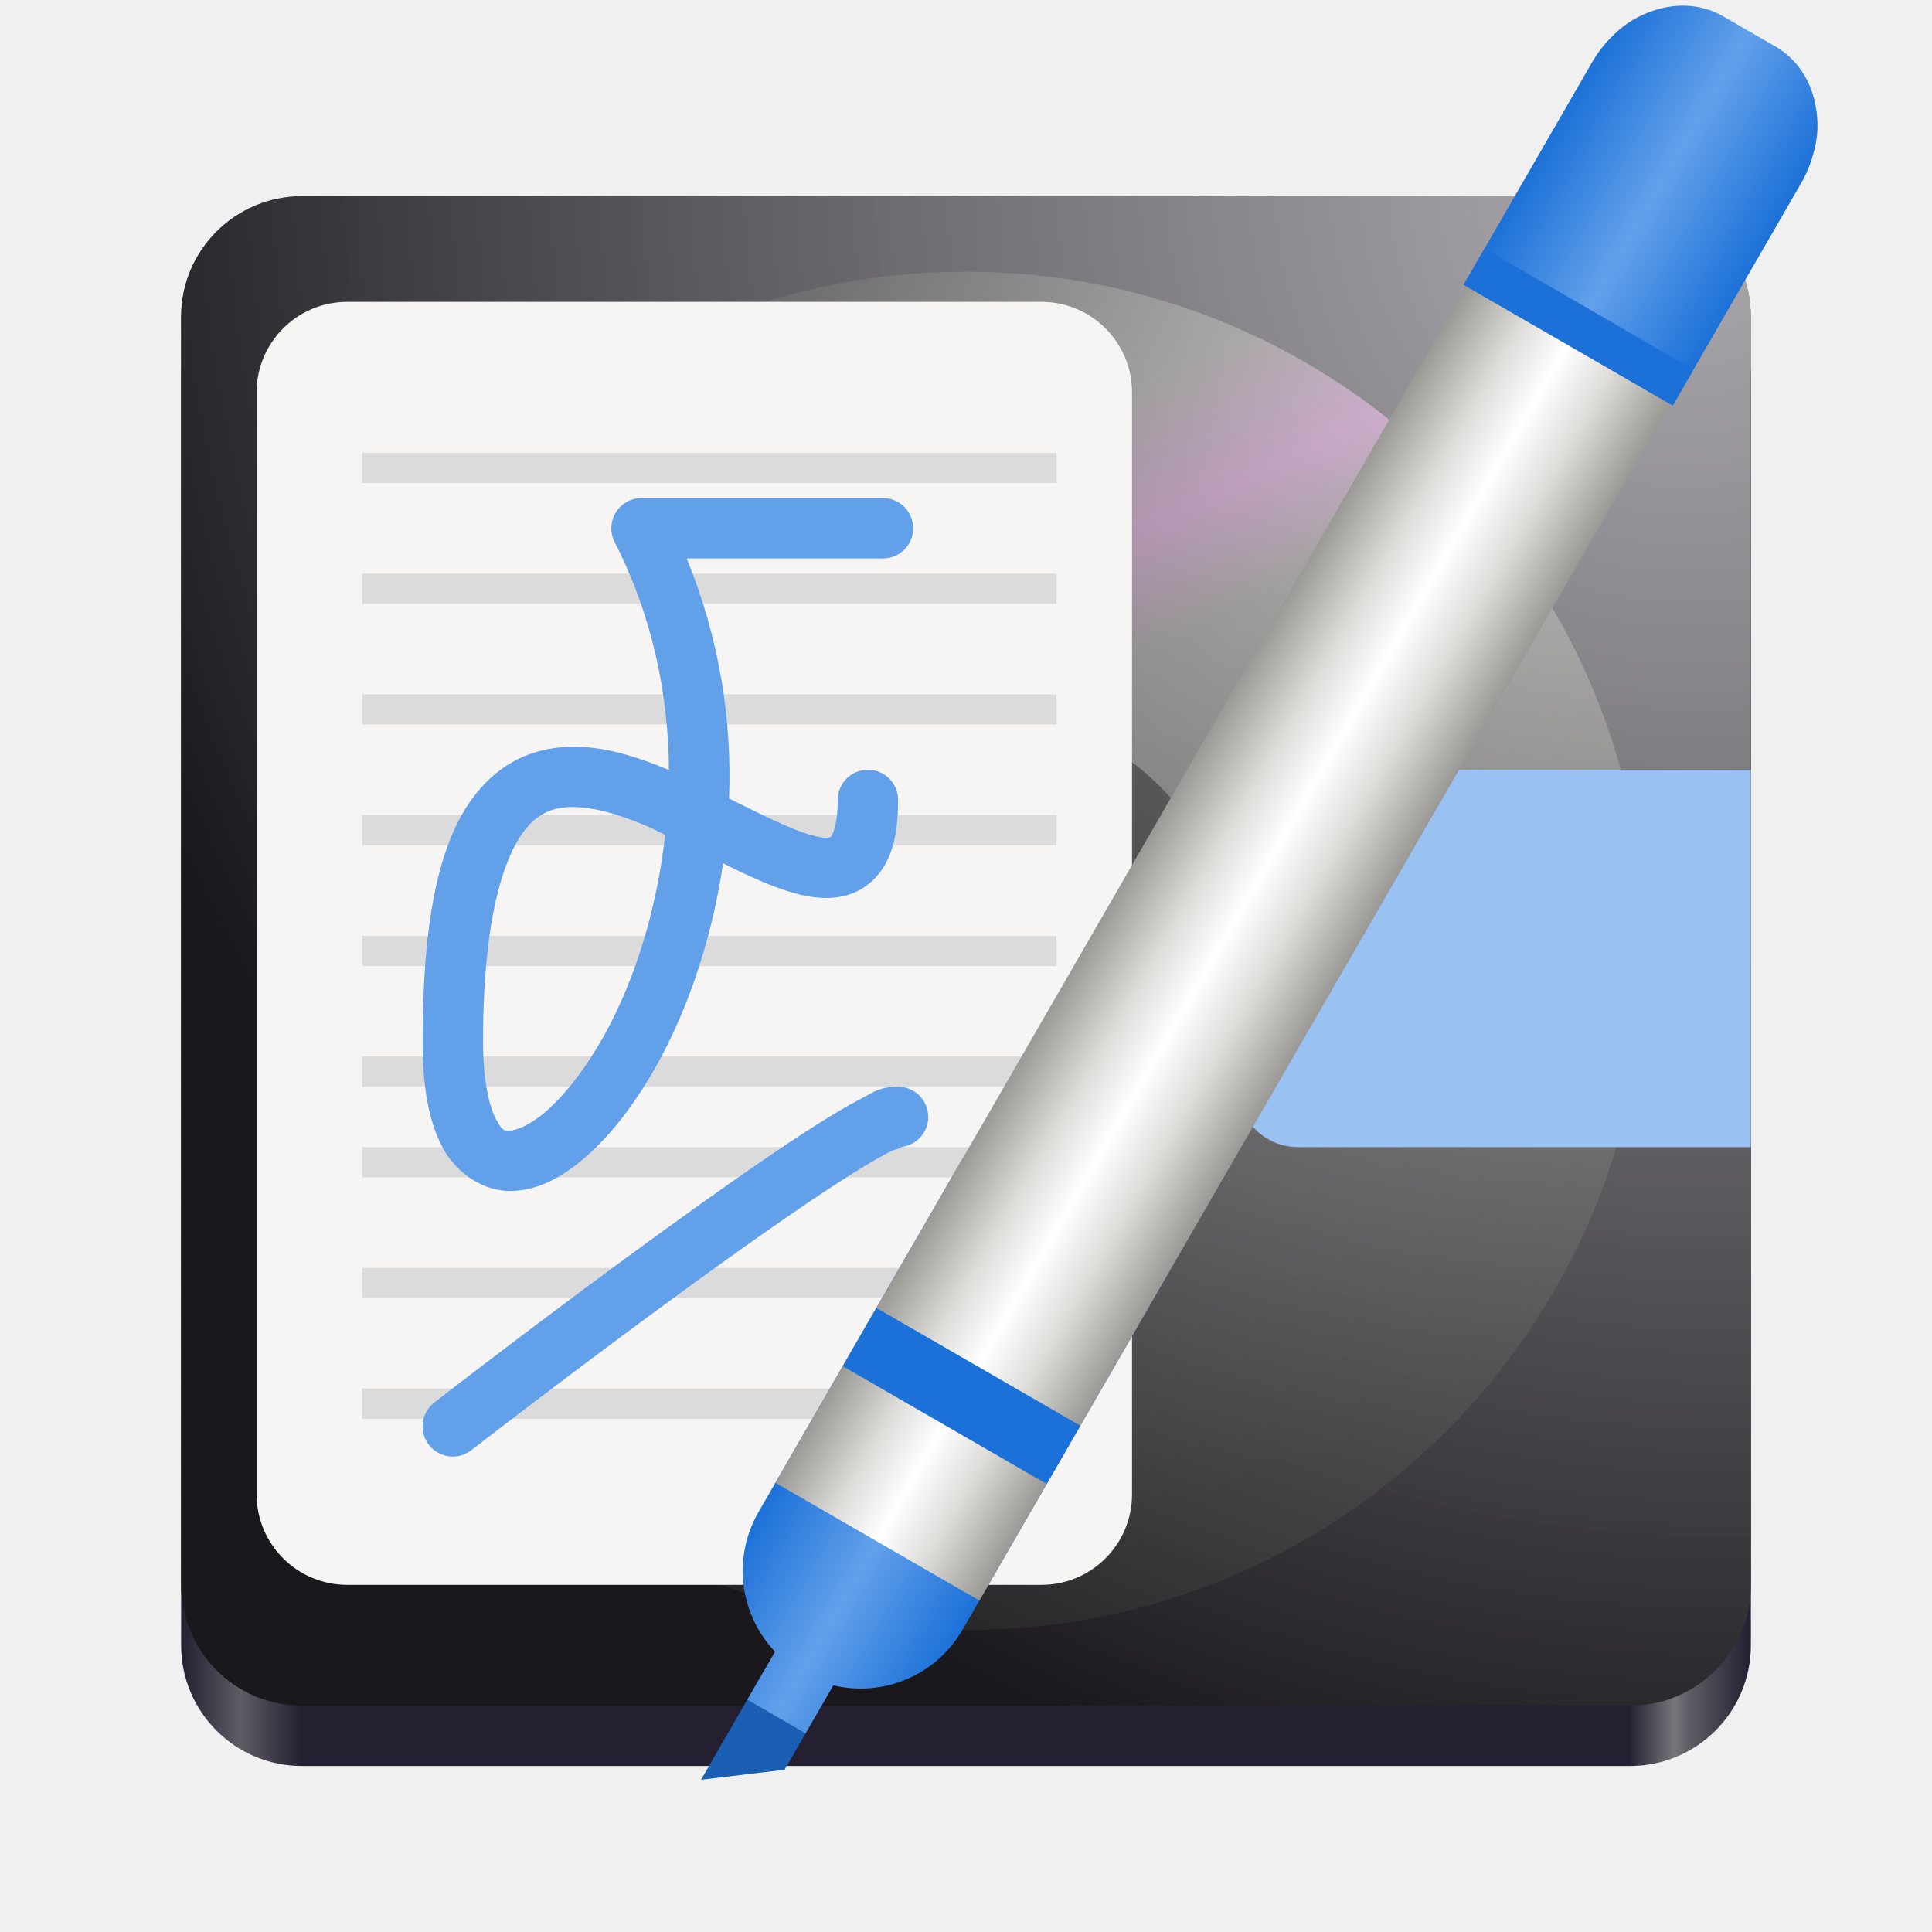
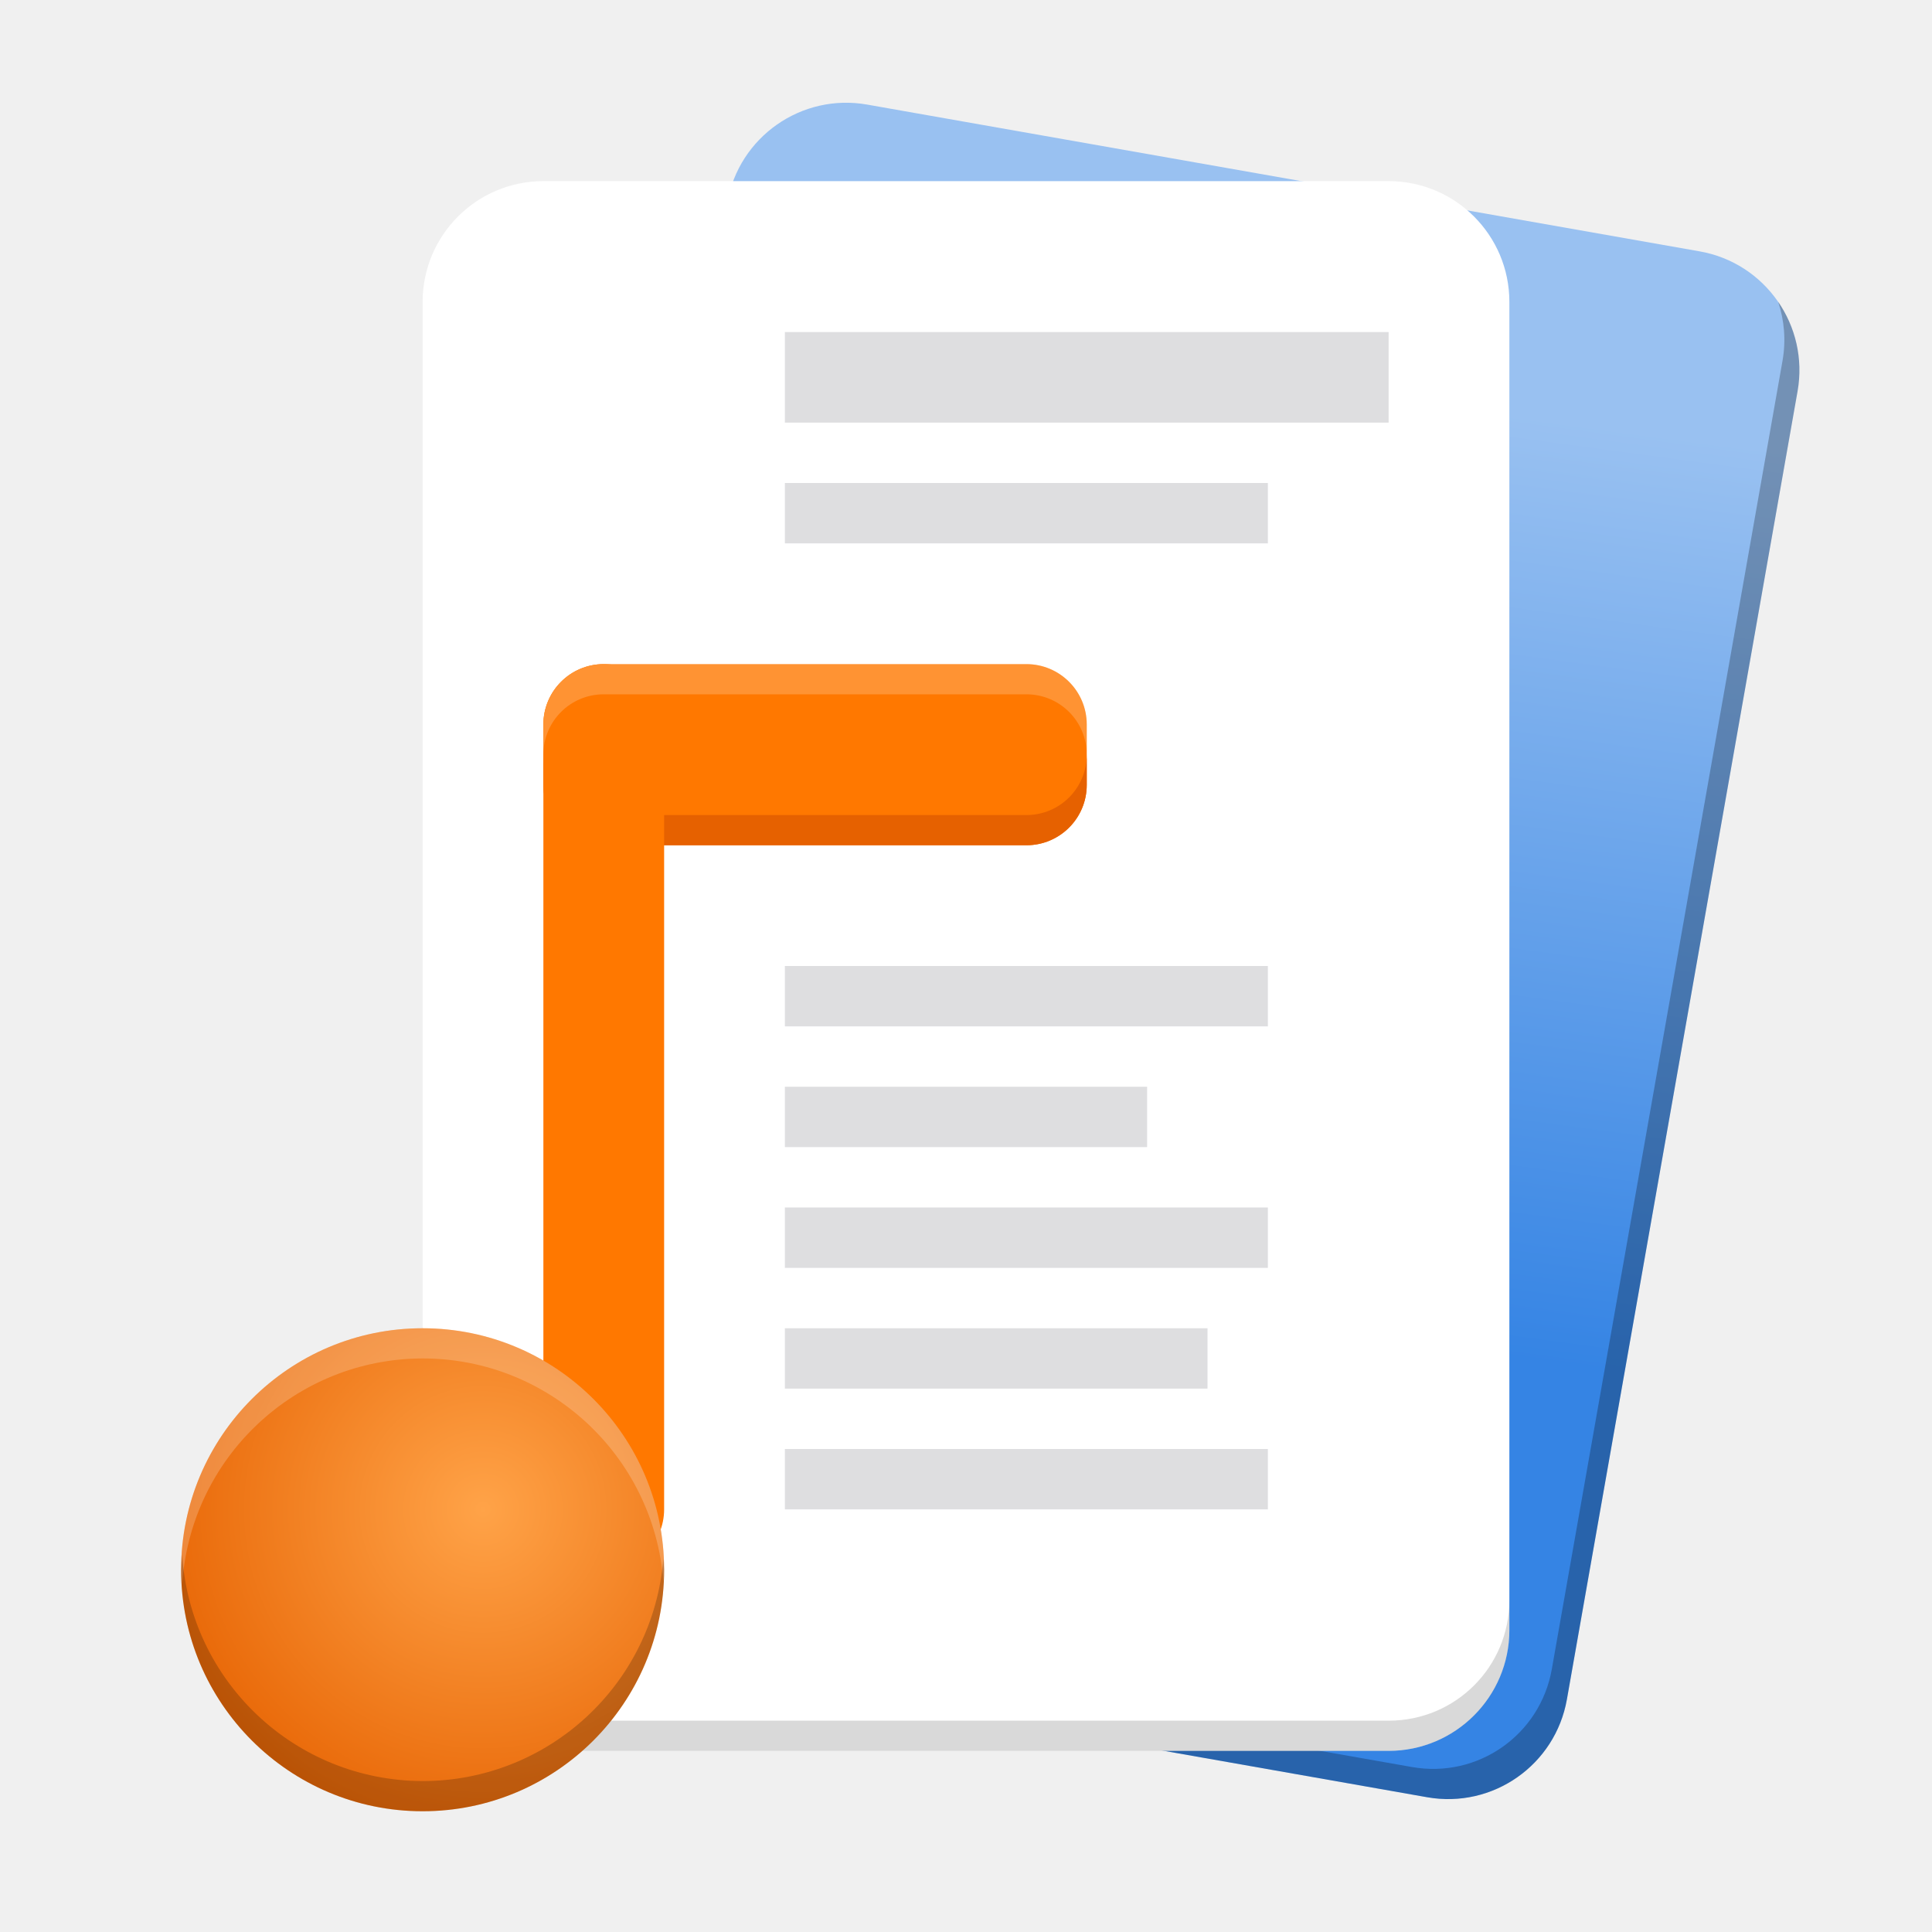
- <svg xmlns="http://www.w3.org/2000/svg" xmlns:xlink="http://www.w3.org/1999/xlink" height="128px" viewBox="0 0 128 128" width="128px">
-   <filter id="a" height="100%" width="100%" x="0%" y="0%">
-     <feColorMatrix in="SourceGraphic" type="matrix" values="0 0 0 0 1 0 0 0 0 1 0 0 0 0 1 0 0 0 1 0" />
-   </filter>
-   <mask id="b">
-     <g filter="url(#a)">
-       <rect fill-opacity="0.1" height="128" width="128" />
-     </g>
-   </mask>
-   <clipPath id="c">
-     <rect height="152" width="192" />
-   </clipPath>
-   <linearGradient id="d" gradientUnits="userSpaceOnUse" x1="12" x2="116" y1="117" y2="117">
-     <stop offset="0" stop-color="#241f31" />
-     <stop offset="0.038" stop-color="#5e5c64" />
-     <stop offset="0.077" stop-color="#241f31" />
-     <stop offset="0.922" stop-color="#241f31" />
-     <stop offset="0.951" stop-color="#77767b" />
-     <stop offset="0.961" stop-color="#5e5c64" />
-     <stop offset="1" stop-color="#241f31" />
+ <svg xmlns="http://www.w3.org/2000/svg" height="128px" viewBox="0 0 128 128" width="128px">
+   <linearGradient id="a" gradientTransform="matrix(0.984808 0.173648 -0.173648 0.984808 16 -172)" gradientUnits="userSpaceOnUse" x1="128.22" x2="125.686" y1="243.433" y2="181.426">
+     <stop offset="0" stop-color="#3584e4" />
+     <stop offset="1" stop-color="#99c1f1" />
  </linearGradient>
-   <linearGradient id="e" gradientUnits="userSpaceOnUse" x1="27.5" x2="64" y1="32.5" y2="108">
-     <stop offset="0" stop-color="#5e5c64" />
-     <stop offset="0.171" stop-color="#949390" />
-     <stop offset="0.279" stop-color="#dc8add" />
-     <stop offset="0.368" stop-color="#949390" />
-     <stop offset="1" stop-color="#5e5c64" />
-   </linearGradient>
-   <radialGradient id="f" cx="0" cy="0" gradientTransform="matrix(-83.99957 69.00048 -71.76035 -87.35937 111.5 13)" gradientUnits="userSpaceOnUse" r="1">
-     <stop offset="0" stop-color="#f6f5f4" stop-opacity="0.6" />
-     <stop offset="1" stop-color="#0b0b0b" stop-opacity="0.71" />
+   <radialGradient id="b" cx="32" cy="100" gradientUnits="userSpaceOnUse" r="24">
+     <stop offset="0" stop-color="#ffa348" />
+     <stop offset="1" stop-color="#e66100" />
  </radialGradient>
-   <linearGradient id="g" gradientUnits="userSpaceOnUse">
-     <stop offset="0" stop-color="#1c71d8" />
-     <stop offset="0.498" stop-color="#62a0ea" />
-     <stop offset="1" stop-color="#1c71d8" />
-   </linearGradient>
-   <linearGradient id="h" gradientTransform="matrix(0.965271 0.557299 -0.557299 0.965271 113.297 -209.6473)" x1="90" x2="104" xlink:href="#g" y1="257" y2="257" />
-   <linearGradient id="i" gradientTransform="matrix(0.965271 0.557299 -0.557299 0.965271 113.8543 -210.6126)" gradientUnits="userSpaceOnUse" x1="90" x2="104" y1="220.5" y2="220.5">
-     <stop offset="0" stop-color="#9a9996" />
-     <stop offset="0.286" stop-color="#deddda" />
-     <stop offset="0.496" stop-color="#ffffff" />
-     <stop offset="0.714" stop-color="#deddda" />
-     <stop offset="1" stop-color="#9a9996" />
-   </linearGradient>
-   <linearGradient id="j" gradientTransform="matrix(0.866025 0.5 -0.5 0.866025 65.25995 -214.2127)" x1="144" x2="160" xlink:href="#g" y1="174" y2="174" />
-   <g clip-path="url(#c)" mask="url(#b)" transform="matrix(1 0 0 1 -8 -16)">
-     <path d="m 115.582 28.496 h -87.164 c -4.375 0 -7.922 3.547 -7.922 7.922 v 87.164 c 0 4.375 3.547 7.922 7.922 7.922 h 87.164 c 4.375 0 7.922 -3.547 7.922 -7.922 v -87.164 c 0 -4.375 -3.547 -7.922 -7.922 -7.922 z m 0 0" stroke="#000000" stroke-dasharray="0.99 0.99" stroke-width="0.99" transform="matrix(1 0 0 1 0 1)" />
+   <path d="m 57.457 6.93 l 55.148 9.723 c 4.352 0.766 7.254 4.918 6.488 9.266 l -15.281 86.664 c -0.766 4.352 -4.918 7.258 -9.266 6.488 l -55.152 -9.723 c -4.352 -0.766 -7.254 -4.918 -6.488 -9.266 l 15.281 -86.664 c 0.766 -4.352 4.918 -7.258 9.27 -6.488 z m 0 0" fill="url(#a)" />
+   <path d="m 117.809 19.992 c 0.406 1.227 0.527 2.562 0.285 3.926 l -15.281 86.664 c -0.77 4.363 -4.902 7.262 -9.27 6.488 l -55.148 -9.723 c -2.203 -0.391 -4.031 -1.637 -5.203 -3.34 c 0.898 2.691 3.203 4.812 6.203 5.34 l 55.152 9.723 c 4.363 0.773 8.496 -2.125 9.266 -6.488 l 15.281 -86.664 c 0.379 -2.156 -0.141 -4.258 -1.285 -5.926 z m 0 0" fill-opacity="0.251" />
+   <path d="m 36 12 h 56 c 4.418 0 8 3.582 8 8 v 88 c 0 4.418 -3.582 8 -8 8 h -56 c -4.418 0 -8 -3.582 -8 -8 v -88 c 0 -4.418 3.582 -8 8 -8 z m 0 0" fill="#ffffff" />
+   <path d="m 28 106 v 2 c 0 4.434 3.566 8 8 8 h 56 c 4.434 0 8 -3.566 8 -8 v -2 c 0 4.434 -3.566 8 -8 8 h -56 c -4.434 0 -8 -3.566 -8 -8 z m 0 0" fill-opacity="0.149" />
+   <g fill="#5e5c64">
+     <path d="m 52 22 h 40 v 6 h -40 z m 0 0" fill-opacity="0.2" />
+     <path d="m 52 32 h 32 v 4 h -32 z m 0 0" fill-opacity="0.2" />
+     <path d="m 52 64 h 32 v 4 h -32 z m 0 0" fill-opacity="0.2" />
+     <path d="m 52 72 h 24 v 4 h -24 z m 0 0" fill-opacity="0.2" />
+     <path d="m 52 80 h 32 v 4 h -32 z m 0 0" fill-opacity="0.2" />
+     <path d="m 52 88 h 28 v 4 h -28 z m 0 0" fill-opacity="0.2" />
+     <path d="m 52 96 h 32 v 4 h -32 z m 0 0" fill-opacity="0.2" />
  </g>
-   <path d="m 108 17 h -88 c -4.418 0 -8 3.582 -8 8 v 84 c 0 4.418 3.582 8 8 8 h 88 c 4.418 0 8 -3.582 8 -8 v -84 c 0 -4.418 -3.582 -8 -8 -8 z m 0 0" fill="url(#d)" />
-   <path d="m 108 13 h -88 c -4.418 0 -8 3.582 -8 8 v 84 c 0 4.418 3.582 8 8 8 h 88 c 4.418 0 8 -3.582 8 -8 v -84 c 0 -4.418 -3.582 -8 -8 -8 z m 0 0" fill="#3d3846" />
-   <path d="m 19 63 c 0 -24.852 20.148 -45 45 -45 s 45 20.148 45 45 s -20.148 45 -45 45 s -45 -20.148 -45 -45 z m 0 0" fill="url(#e)" />
-   <path d="m 64.5 47 c 9.664 0 17.5 7.836 17.5 17.5 s -7.836 17.5 -17.5 17.5 s -17.5 -7.836 -17.5 -17.5 s 7.836 -17.5 17.5 -17.5 z m 0 0" />
-   <path d="m 108 13 h -88 c -4.418 0 -8 3.582 -8 8 v 84 c 0 4.418 3.582 8 8 8 h 88 c 4.418 0 8 -3.582 8 -8 v -84 c 0 -4.418 -3.582 -8 -8 -8 z m 0 0" fill="url(#f)" />
-   <path d="m 23 20 h 46 c 3.312 0 6 2.688 6 6 v 73 c 0 3.312 -2.688 6 -6 6 h -46 c -3.312 0 -6 -2.688 -6 -6 v -73 c 0 -3.312 2.688 -6 6 -6 z m 0 0" fill="#f6f5f4" />
-   <g fill="none" stroke="#dbdbdb" stroke-width="2">
-     <path d="m 24 31 h 46" />
-     <path d="m 24 39 h 46" />
-     <path d="m 24 47 h 46" />
-     <path d="m 24 55 h 46" />
-     <path d="m 24 63 h 46" />
-     <path d="m 24 71 h 46" />
-     <path d="m 24 77 h 46" />
-     <path d="m 24 85 h 46" />
-     <path d="m 24 93 h 46" />
-     <path d="m 24 93 h 46" />
-   </g>
-   <path d="m 82 55 c 0 -2.211 1.789 -4 4 -4 h 30 v 25 h -30 c -2.211 0 -4 -1.789 -4 -4 z m 0 0" fill="#99c1f1" />
-   <path d="m 42.5 33 c -0.695 0 -1.34 0.363 -1.703 0.957 c -0.363 0.59 -0.395 1.332 -0.078 1.949 c 2.566 5.039 3.562 10.219 3.602 15.109 c -1.754 -0.734 -3.57 -1.348 -5.449 -1.508 c -1.957 -0.164 -4.059 0.223 -5.793 1.555 c -3.465 2.656 -5.078 8.074 -5.078 17.938 c 0 3.004 0.391 5.277 1.328 7.031 c 0.934 1.75 2.754 2.926 4.578 2.875 c 1.828 -0.051 3.43 -0.977 4.926 -2.281 c 1.496 -1.309 2.906 -3.078 4.195 -5.219 c 2.246 -3.738 4.062 -8.691 4.879 -14.211 c 1.613 0.812 3.215 1.562 4.766 1.992 c 1.566 0.43 3.449 0.562 4.922 -0.656 s 1.906 -3.137 1.906 -5.531 c 0 -1.105 -0.895 -2 -2 -2 s -2 0.895 -2 2 c 0 1.855 -0.426 2.422 -0.457 2.449 c -0.031 0.023 -0.297 0.16 -1.309 -0.121 c -1.293 -0.355 -3.277 -1.352 -5.434 -2.426 c 0.203 -5.094 -0.602 -10.504 -2.801 -15.902 h 13 c 1.105 0 2 -0.895 2 -2 s -0.895 -2 -2 -2 z m -3.969 20.496 c 1.27 0.105 2.816 0.59 4.434 1.281 c 0.363 0.156 0.734 0.367 1.102 0.539 c -0.613 5.527 -2.336 10.488 -4.469 14.027 c -1.117 1.859 -2.324 3.324 -3.398 4.266 c -1.078 0.945 -2.004 1.285 -2.402 1.297 c -0.402 0.012 -0.508 0.047 -0.941 -0.766 c -0.434 -0.809 -0.855 -2.52 -0.855 -5.141 c 0 -9.387 1.824 -13.469 3.516 -14.766 c 0.844 -0.645 1.75 -0.848 3.016 -0.738 z m 0 0" fill="#62a0ea" />
-   <path d="m 59.5 72 c -1.25 0 -1.68 0.391 -2.516 0.824 c -0.836 0.434 -1.812 1.016 -2.938 1.727 c -2.242 1.426 -5.047 3.363 -8.047 5.512 c -6.008 4.293 -12.789 9.426 -17.223 12.855 c -0.875 0.676 -1.035 1.934 -0.359 2.809 c 0.676 0.871 1.934 1.031 2.805 0.355 c 4.402 -3.402 11.168 -8.52 17.105 -12.77 c 2.965 -2.121 5.73 -4.027 7.863 -5.379 c 1.066 -0.68 1.977 -1.215 2.637 -1.559 c 0.656 -0.34 1.32 -0.375 0.672 -0.375 c 1.105 0 2 -0.895 2 -2 s -0.895 -2 -2 -2 z m 0 0" fill="#62a0ea" />
-   <path d="m 50.625 110.676 l 5.254 -0.184 l -3.898 6.758 l -5.535 0.664 z m 0 0" fill="#1a5fb4" />
-   <path d="m 74.289 74.145 c -3.742 -2.16 -8.496 -0.887 -10.656 2.855 l -13.375 23.168 c -1.773 3.07 -1.23 6.82 1.09 9.262 l -1.836 3.176 l 3.859 2.23 l 1.836 -3.18 c 3.273 0.789 6.793 -0.617 8.566 -3.688 l 13.375 -23.164 c 2.16 -3.746 0.887 -8.5 -2.859 -10.66 z m 0 0" fill="url(#h)" />
-   <path d="m 113.77 1.309 c -2.676 -1.543 -6.07 -0.633 -7.613 2.039 l -2.785 4.828 l -48.656 84.27 l -3.344 5.793 l 13.516 7.801 l 3.344 -5.793 l 48.652 -84.27 l 2.789 -4.828 c 1.543 -2.672 0.633 -6.066 -2.043 -7.609 z m 0 0" fill="url(#i)" />
-   <path d="m 58.059 86.652 l 13.516 7.805 l -2.23 3.859 l -13.512 -7.801 z m 0 0" fill="#1c71d8" />
-   <path d="m 114.164 1.082 c -2.879 -1.66 -6.758 -0.293 -8.695 3.062 l -1.5 2.598 l -7 12.125 l 5.195 3 l 3.465 2 l 5.195 3 l 7 -12.125 l 1.5 -2.598 c 1.938 -3.355 1.184 -7.398 -1.695 -9.062 z m 0 0" fill="url(#j)" />
-   <path d="m 98.348 16.477 l 13.855 8 l -1.379 2.391 l -13.855 -8 z m 0 0" fill="#1c71d8" />
+   <path d="m 40 44 h 28 c 2.211 0 4 1.789 4 4 v 4 c 0 2.211 -1.789 4 -4 4 h -28 c -2.211 0 -4 -1.789 -4 -4 v -4 c 0 -2.211 1.789 -4 4 -4 z m 0 0" fill="#ff7800" />
+   <path d="m 36 50 v 2 c 0 2.215 1.785 4 4 4 h 28 c 2.215 0 4 -1.785 4 -4 v -2 c 0 2.215 -1.785 4 -4 4 h -28 c -2.215 0 -4 -1.785 -4 -4 z m 0 0" fill="#e66100" />
+   <path d="m 40 44 c 2.211 0 4 1.789 4 4 v 52 c 0 2.211 -1.789 4 -4 4 s -4 -1.789 -4 -4 v -52 c 0 -2.211 1.789 -4 4 -4 z m 0 0" fill="#ff7800" />
+   <path d="m 40 44 c -2.215 0 -4 1.785 -4 4 v 2 c 0 -2.215 1.785 -4 4 -4 h 28 c 2.215 0 4 1.785 4 4 v -2 c 0 -2.215 -1.785 -4 -4 -4 z m 0 0" fill="#ffffff" fill-opacity="0.2" />
+   <path d="m 44 104 c 0 8.836 -7.164 16 -16 16 s -16 -7.164 -16 -16 s 7.164 -16 16 -16 s 16 7.164 16 16 z m 0 0" fill="url(#b)" />
+   <path d="m 28 88 c -8.836 0 -16 7.164 -16 16 c 0.012 0.336 0.035 0.668 0.07 1 c 0.527 -8.418 7.496 -14.98 15.93 -15 c 8.348 0 15.293 6.426 15.949 14.75 c 0.02 -0.25 0.039 -0.5 0.051 -0.75 c 0 -8.836 -7.164 -16 -16 -16 z m 0 0" fill="#ffffff" fill-opacity="0.2" />
+   <path d="m 28 120 c -8.836 0 -16 -7.164 -16 -16 c 0.012 -0.336 0.035 -0.668 0.07 -1 c 0.527 8.418 7.496 14.98 15.93 15 c 8.348 0 15.293 -6.426 15.949 -14.75 c 0.02 0.25 0.039 0.5 0.051 0.75 c 0 8.836 -7.164 16 -16 16 z m 0 0" fill-opacity="0.2" />
</svg>
